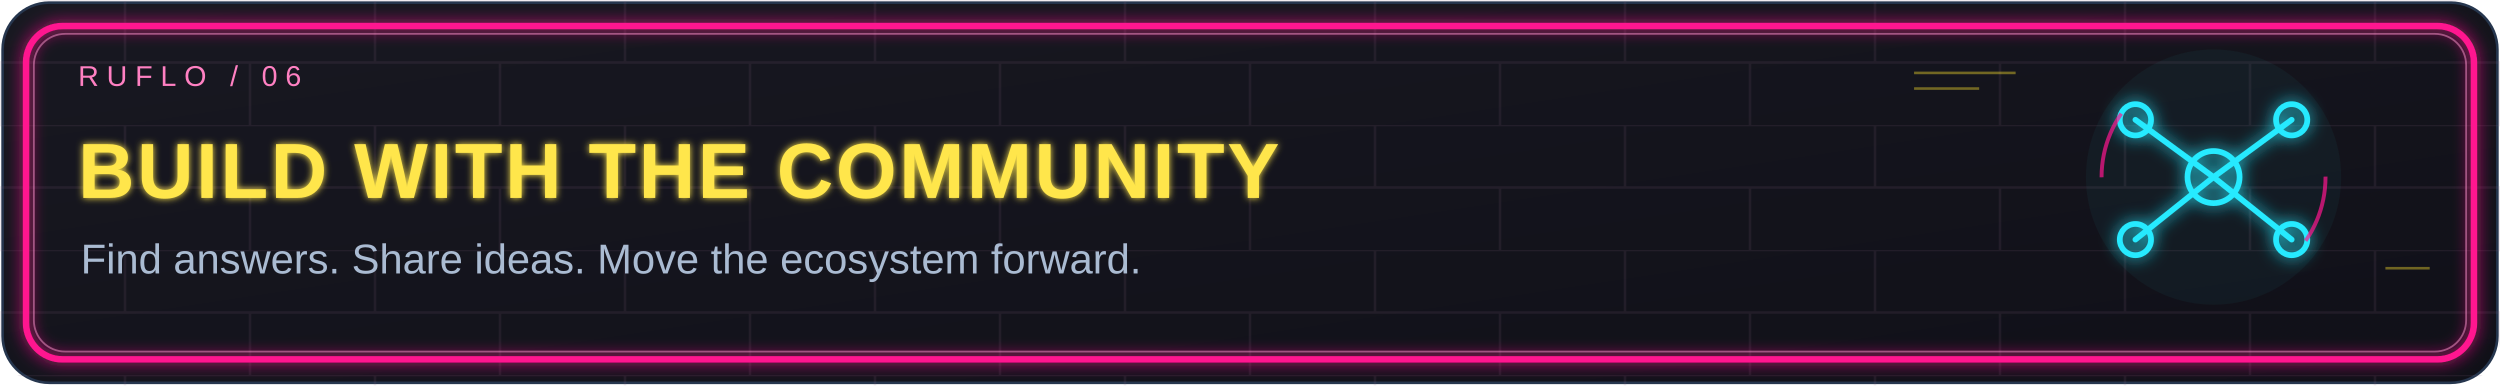
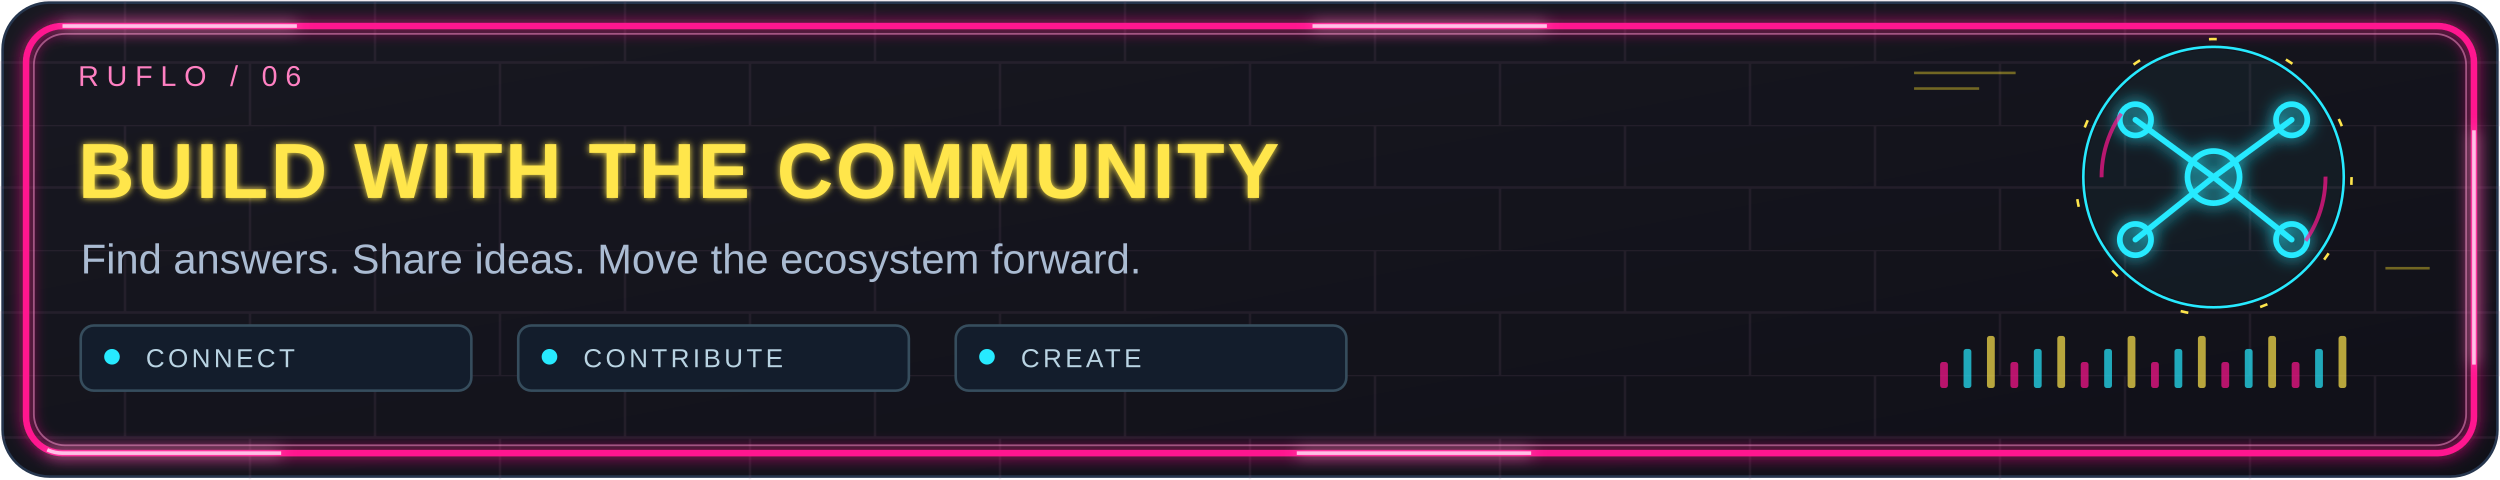
- <svg xmlns="http://www.w3.org/2000/svg" width="960" height="148" viewBox="0 0 960 148" role="img" aria-labelledby="title desc">
+ <svg xmlns="http://www.w3.org/2000/svg" width="960" height="184" viewBox="0 0 960 184" role="img" aria-labelledby="title desc">
  <defs>
    <linearGradient id="bg" x2="1" y2="1">
      <stop stop-color="#181821" />
      <stop offset="1" stop-color="#101018" />
    </linearGradient>
    <linearGradient id="neon">
      <stop stop-color="#27eaff" />
      <stop offset=".55" stop-color="#ffe32e" />
      <stop offset="1" stop-color="#ff168f" />
    </linearGradient>
    <filter id="glow" x="-60%" y="-100%" width="220%" height="300%">
      <feGaussianBlur stdDeviation="3" />
      <feMerge>
        <feMergeNode />
        <feMergeNode in="SourceGraphic" />
      </feMerge>
    </filter>
    <filter id="soft" x="-20%" y="-80%" width="140%" height="260%">
      <feGaussianBlur stdDeviation="1.5" />
      <feMerge>
        <feMergeNode />
        <feMergeNode in="SourceGraphic" />
      </feMerge>
    </filter>
    <pattern id="grid" width="96" height="48" patternUnits="userSpaceOnUse">
      <path d="M0 0H96M0 24H96M48 0V24M0 24V48M96 24V48" fill="none" stroke="#8d6683" stroke-opacity=".13" />
    </pattern>
  </defs>
-   <style>text{font-family:Arial,Helvetica,sans-serif}.mono{font-family:monospace}.flow{stroke-dasharray:12 40;animation:flow 5s linear infinite;filter:url(#glow)}.tube{filter:url(#glow);animation:flicker 13s linear infinite}.tube2{filter:url(#glow);animation:flicker 17s 3s linear infinite}.gold{fill:#ffe64c;filter:url(#soft)}@keyframes flicker{0%,43%,45%,47%,100%{opacity:1}44%,46%{opacity:.55}}.orbit{transform-box:fill-box;transform-origin:center;animation:spin 14s linear infinite}.pulse{animation:pulse 3s ease-in-out infinite}.rise{animation:rise 7s ease-in-out infinite}@keyframes flow{to{stroke-dashoffset:-208}}@keyframes spin{to{transform:rotate(360deg)}}@keyframes pulse{0%,100%{opacity:.45}50%{opacity:1}}@keyframes rise{0%,100%{transform:translateY(0)}50%{transform:translateY(-5px)}}@media(prefers-reduced-motion:reduce){*{animation:none!important}}</style>
-   <rect x="1" y="1" width="958" height="146" rx="18" fill="url(#bg)" stroke="#26364e" />
-   <rect width="960" height="148" rx="18" fill="url(#grid)" />
-   <rect x="10" y="10" width="940" height="128" rx="14" fill="none" stroke="#ff168f" stroke-width="2.5" class="tube" />
-   <rect x="13" y="13" width="934" height="122" rx="12" fill="none" stroke="#ff9ad0" stroke-opacity=".5" stroke-width=".7" />
-   <path d="M24 130H936" stroke="url(#neon)" stroke-opacity=".25" />
-   <path class="flow" d="M24 130H936" stroke="url(#neon)" />
+   <style>text{font-family:Arial,Helvetica,sans-serif}.mono{font-family:monospace}.flow{stroke-dasharray:12 40;animation:flow 5s linear infinite;filter:url(#glow)}.tube{filter:url(#glow);animation:flicker 13s linear infinite}.tube2{filter:url(#glow);animation:flicker 17s 3s linear infinite}.gold{fill:#ffe64c;filter:url(#soft)}@keyframes flicker{0%,43%,45%,47%,100%{opacity:1}44%,46%{opacity:.55}}.orbit{transform-box:fill-box;transform-origin:center;animation:spin 14s linear infinite}.pulse{animation:pulse 3s ease-in-out infinite}.rise{animation:rise 7s ease-in-out infinite}@keyframes flow{to{stroke-dashoffset:-208}}@keyframes spin{to{transform:rotate(360deg)}}@keyframes pulse{0%,100%{opacity:.45}50%{opacity:1}}@keyframes rise{0%,100%{transform:translateY(0)}50%{transform:translateY(-5px)}}@media(prefers-reduced-motion:reduce){*{animation:none!important}}.rim{stroke-dasharray:90 390;animation:rim 9s linear infinite;filter:url(#glow)}.sweep{animation:sweep 8s ease-in-out infinite;opacity:.18}.halo{transform-box:fill-box;transform-origin:center;animation:halo 4s ease-out infinite}.equalizer{transform-box:fill-box;transform-origin:bottom;animation:eq 1.6s ease-in-out infinite alternate}@keyframes rim{to{stroke-dashoffset:-960}}@keyframes sweep{0%,100%{transform:translateX(-200px);opacity:0}30%,70%{opacity:.18}85%{transform:translateX(1100px);opacity:0}}@keyframes halo{0%{transform:scale(.8);opacity:0}25%{opacity:.4}100%{transform:scale(1.25);opacity:0}}@keyframes eq{from{transform:scaleY(.3)}to{transform:scaleY(1)}}@media(prefers-reduced-motion:reduce){*{animation:none!important}.sweep,.halo{display:none}}</style>
+   <rect x="1" y="1" width="958" height="182" rx="18" fill="url(#bg)" stroke="#26364e" />
+   <rect width="960" height="184" rx="18" fill="url(#grid)" />
+   <rect x="10" y="10" width="940" height="164" rx="14" fill="none" stroke="#ff168f" stroke-width="2.5" class="tube" />
+   <rect x="13" y="13" width="934" height="158" rx="12" fill="none" stroke="#ff9ad0" stroke-opacity=".5" stroke-width=".7" />
+   <rect class="rim" x="10" y="10" width="940" height="164" rx="14" fill="none" stroke="#ffc0e5" stroke-width="1.4" />
+   <path d="M24 165H936" stroke="url(#neon)" stroke-opacity=".25" />
+   <path class="flow" d="M24 165H936" stroke="url(#neon)" />
  <text x="30" y="33" fill="#ff80c2" font-size="11" letter-spacing="3">RUFLO / 06</text>
  <text x="30" y="76" class="gold" font-size="30" font-weight="700" letter-spacing="1">BUILD WITH THE COMMUNITY</text>
  <text x="31" y="105" fill="#aabbd2" font-size="16">Find answers. Share ideas. Move the ecosystem forward.</text>
  <g transform="translate(850 68)">
    <circle class="pulse" r="49" fill="#36e5e9" fill-opacity=".045" />
    <g class="tube2" fill="none" stroke="#26eaff" stroke-width="2.2" stroke-linecap="round" stroke-linejoin="round">
      <path d="M0 0L-30 -22M0 0L30 -22M0 0L-30 24M0 0L30 24" />
      <circle r="10" />
      <circle cx="-30" cy="-22" r="6" />
      <circle cx="30" cy="-22" r="6" />
      <circle cx="-30" cy="24" r="6" />
      <circle cx="30" cy="24" r="6" />
    </g>
+     <circle class="halo" r="50" fill="none" stroke="#27eaff" stroke-width="1" />
+     <circle class="orbit" style="animation-direction:reverse;animation-duration:21s" r="53" fill="none" stroke="#ffe64c" stroke-width="1" stroke-dasharray="3 28" />
    <circle class="orbit" r="43" fill="none" stroke="#ff168f" stroke-width="1.5" stroke-dasharray="26 109" opacity=".7" />
  </g>
  <path d="M735 28H774M735 34H760M916 103H933" stroke="#ffe32e" opacity=".4" />
+   <g opacity=".7">
+     <rect class="equalizer" style="animation-delay:0.0s" x="745" y="139" width="3" height="10" rx="1" fill="#ff168f" />
+     <rect class="equalizer" style="animation-delay:0.17s" x="754" y="134" width="3" height="15" rx="1" fill="#27eaff" />
+     <rect class="equalizer" style="animation-delay:0.34s" x="763" y="129" width="3" height="20" rx="1" fill="#ffe64c" />
+     <rect class="equalizer" style="animation-delay:0.51s" x="772" y="139" width="3" height="10" rx="1" fill="#ff168f" />
+     <rect class="equalizer" style="animation-delay:0.68s" x="781" y="134" width="3" height="15" rx="1" fill="#27eaff" />
+     <rect class="equalizer" style="animation-delay:0.85s" x="790" y="129" width="3" height="20" rx="1" fill="#ffe64c" />
+     <rect class="equalizer" style="animation-delay:1.02s" x="799" y="139" width="3" height="10" rx="1" fill="#ff168f" />
+     <rect class="equalizer" style="animation-delay:1.19s" x="808" y="134" width="3" height="15" rx="1" fill="#27eaff" />
+     <rect class="equalizer" style="animation-delay:1.36s" x="817" y="129" width="3" height="20" rx="1" fill="#ffe64c" />
+     <rect class="equalizer" style="animation-delay:1.53s" x="826" y="139" width="3" height="10" rx="1" fill="#ff168f" />
+     <rect class="equalizer" style="animation-delay:1.7s" x="835" y="134" width="3" height="15" rx="1" fill="#27eaff" />
+     <rect class="equalizer" style="animation-delay:1.87s" x="844" y="129" width="3" height="20" rx="1" fill="#ffe64c" />
+     <rect class="equalizer" style="animation-delay:2.04s" x="853" y="139" width="3" height="10" rx="1" fill="#ff168f" />
+     <rect class="equalizer" style="animation-delay:2.21s" x="862" y="134" width="3" height="15" rx="1" fill="#27eaff" />
+     <rect class="equalizer" style="animation-delay:2.38s" x="871" y="129" width="3" height="20" rx="1" fill="#ffe64c" />
+     <rect class="equalizer" style="animation-delay:2.55s" x="880" y="139" width="3" height="10" rx="1" fill="#ff168f" />
+     <rect class="equalizer" style="animation-delay:2.72s" x="889" y="134" width="3" height="15" rx="1" fill="#27eaff" />
+     <rect class="equalizer" style="animation-delay:2.89s" x="898" y="129" width="3" height="20" rx="1" fill="#ffe64c" />
+   </g>
+   <rect x="31" y="125" width="150" height="25" rx="5" fill="#131d2c" stroke="#364d5d" />
+   <circle class="pulse" style="animation-delay:0s" cx="43" cy="137" r="3" fill="#27eaff" />
+   <text x="56" y="141" fill="#b9d4e3" font-size="10" letter-spacing="1.3">CONNECT</text>
+   <rect x="199" y="125" width="150" height="25" rx="5" fill="#131d2c" stroke="#364d5d" />
+   <circle class="pulse" style="animation-delay:1s" cx="211" cy="137" r="3" fill="#27eaff" />
+   <text x="224" y="141" fill="#b9d4e3" font-size="10" letter-spacing="1.3">CONTRIBUTE</text>
+   <rect x="367" y="125" width="150" height="25" rx="5" fill="#131d2c" stroke="#364d5d" />
+   <circle class="pulse" style="animation-delay:2s" cx="379" cy="137" r="3" fill="#27eaff" />
+   <text x="392" y="141" fill="#b9d4e3" font-size="10" letter-spacing="1.3">CREATE</text>
</svg>
